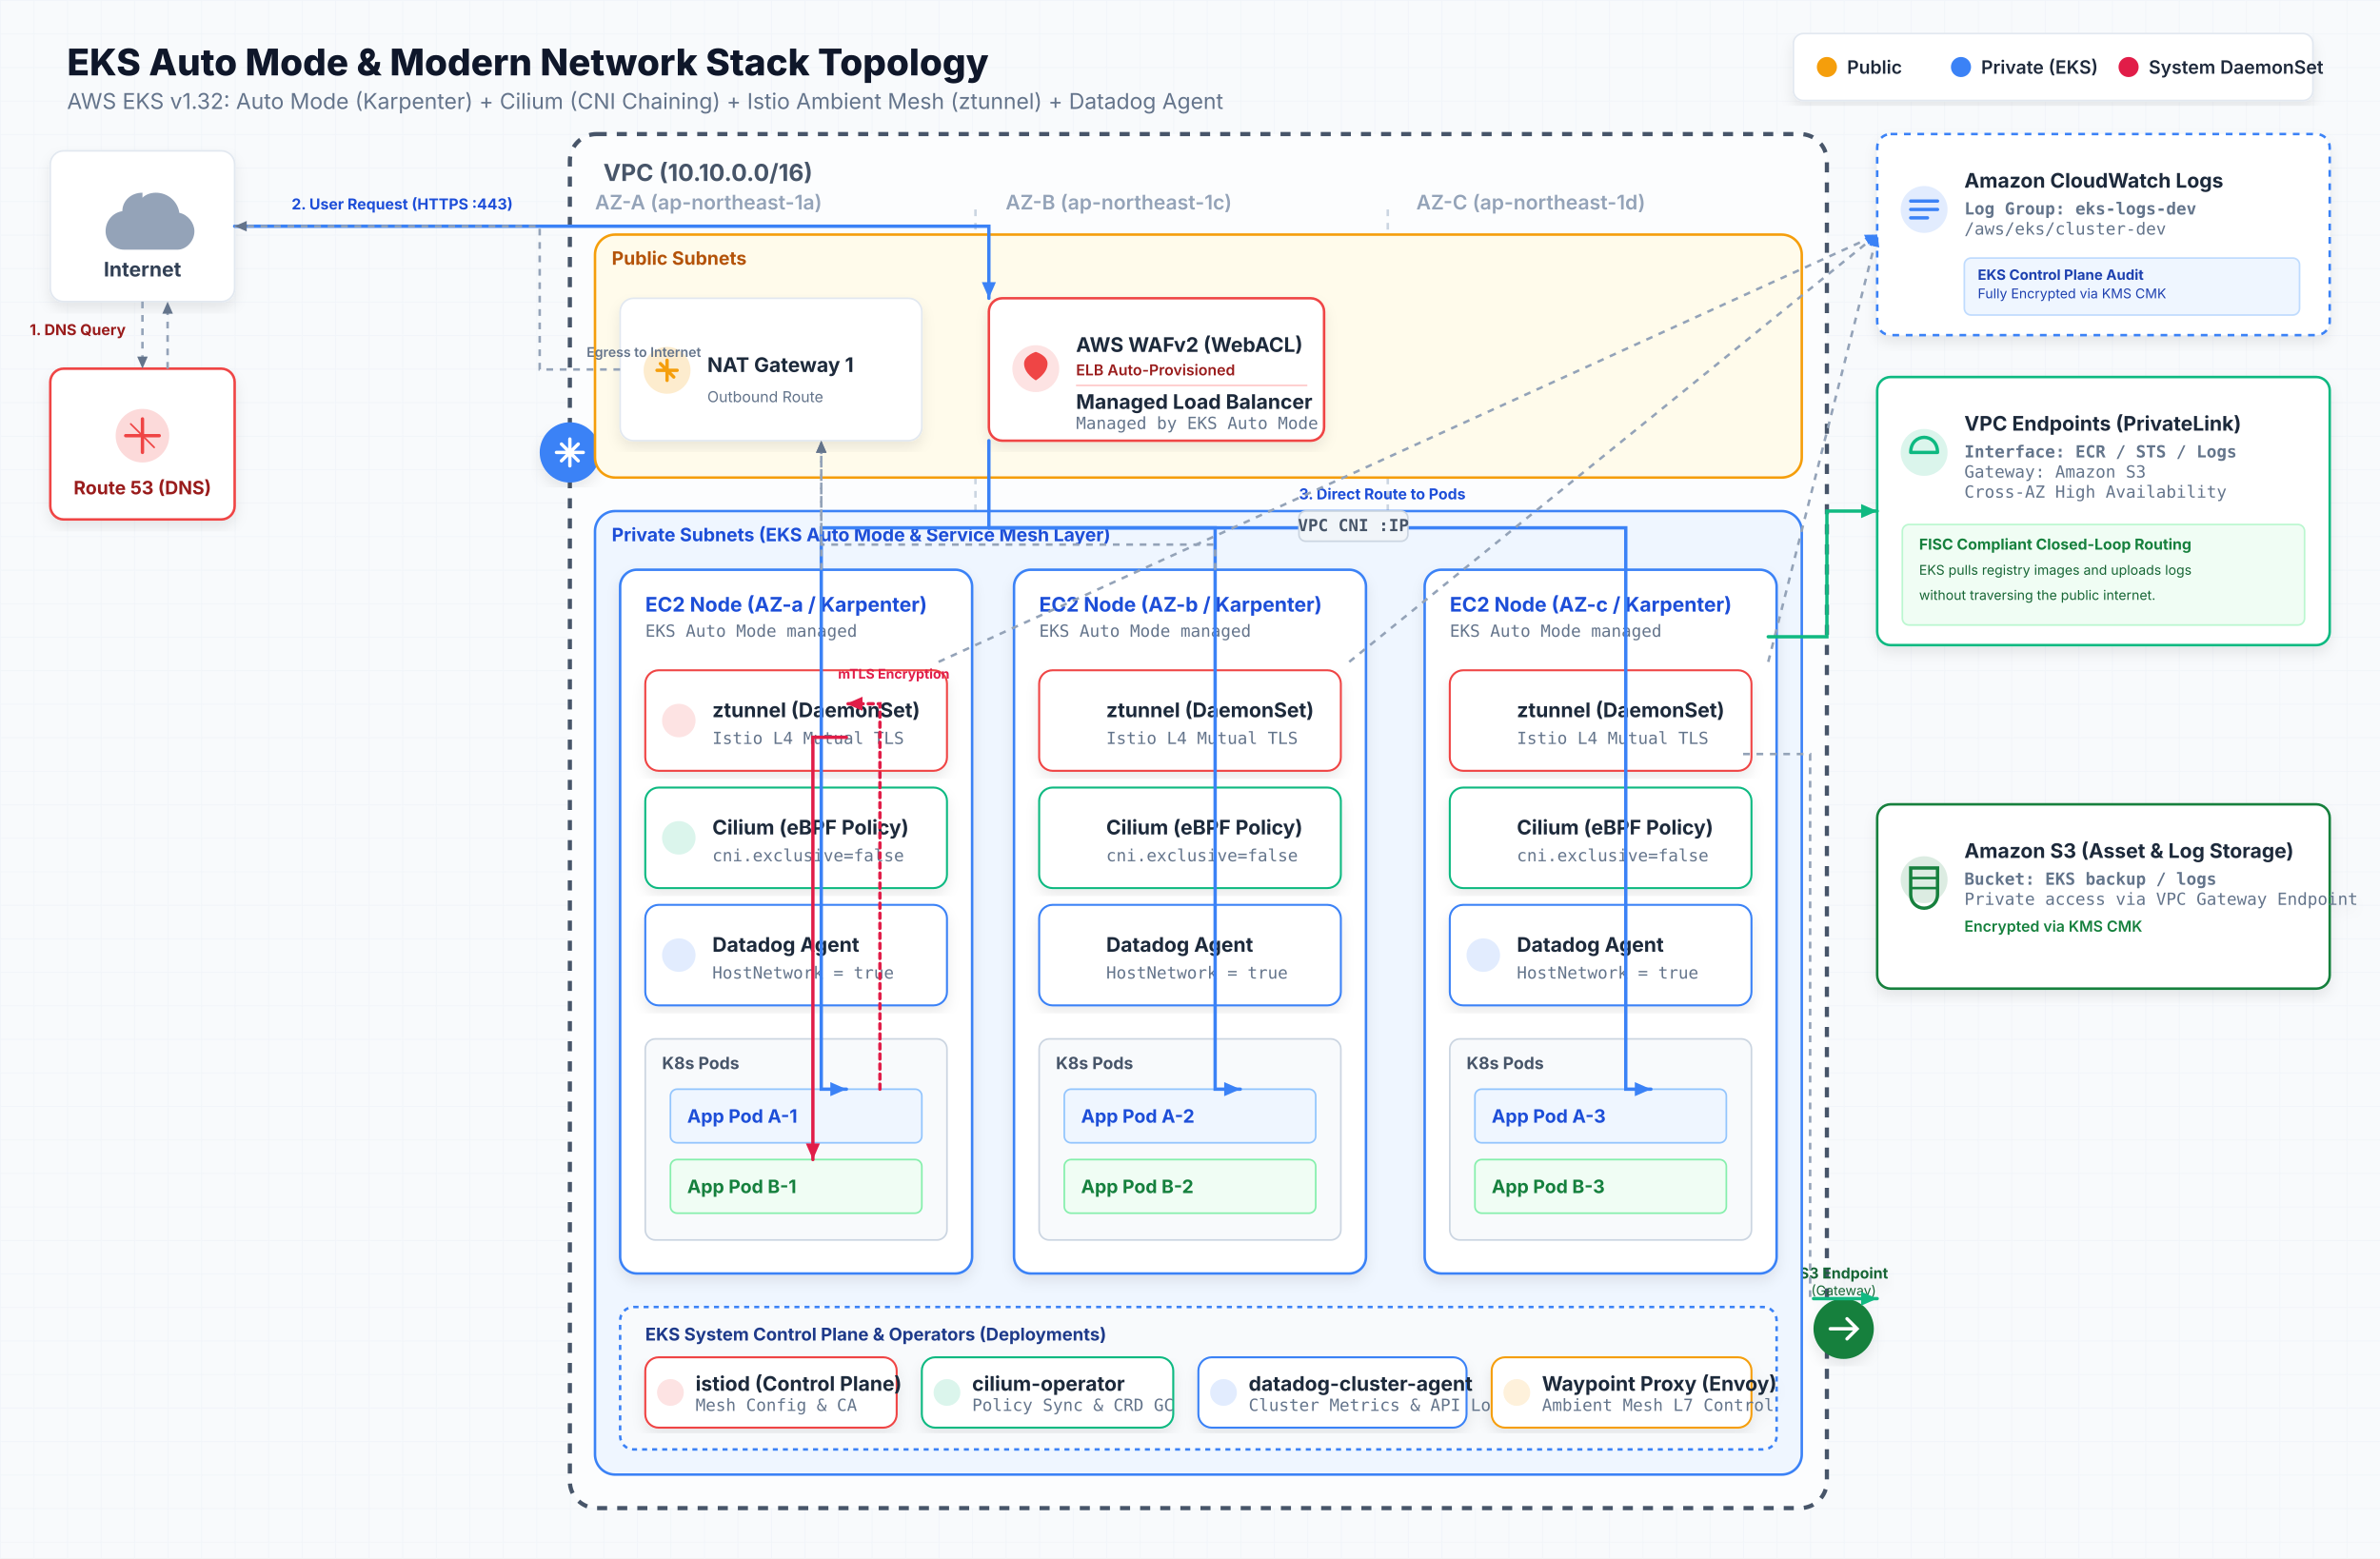
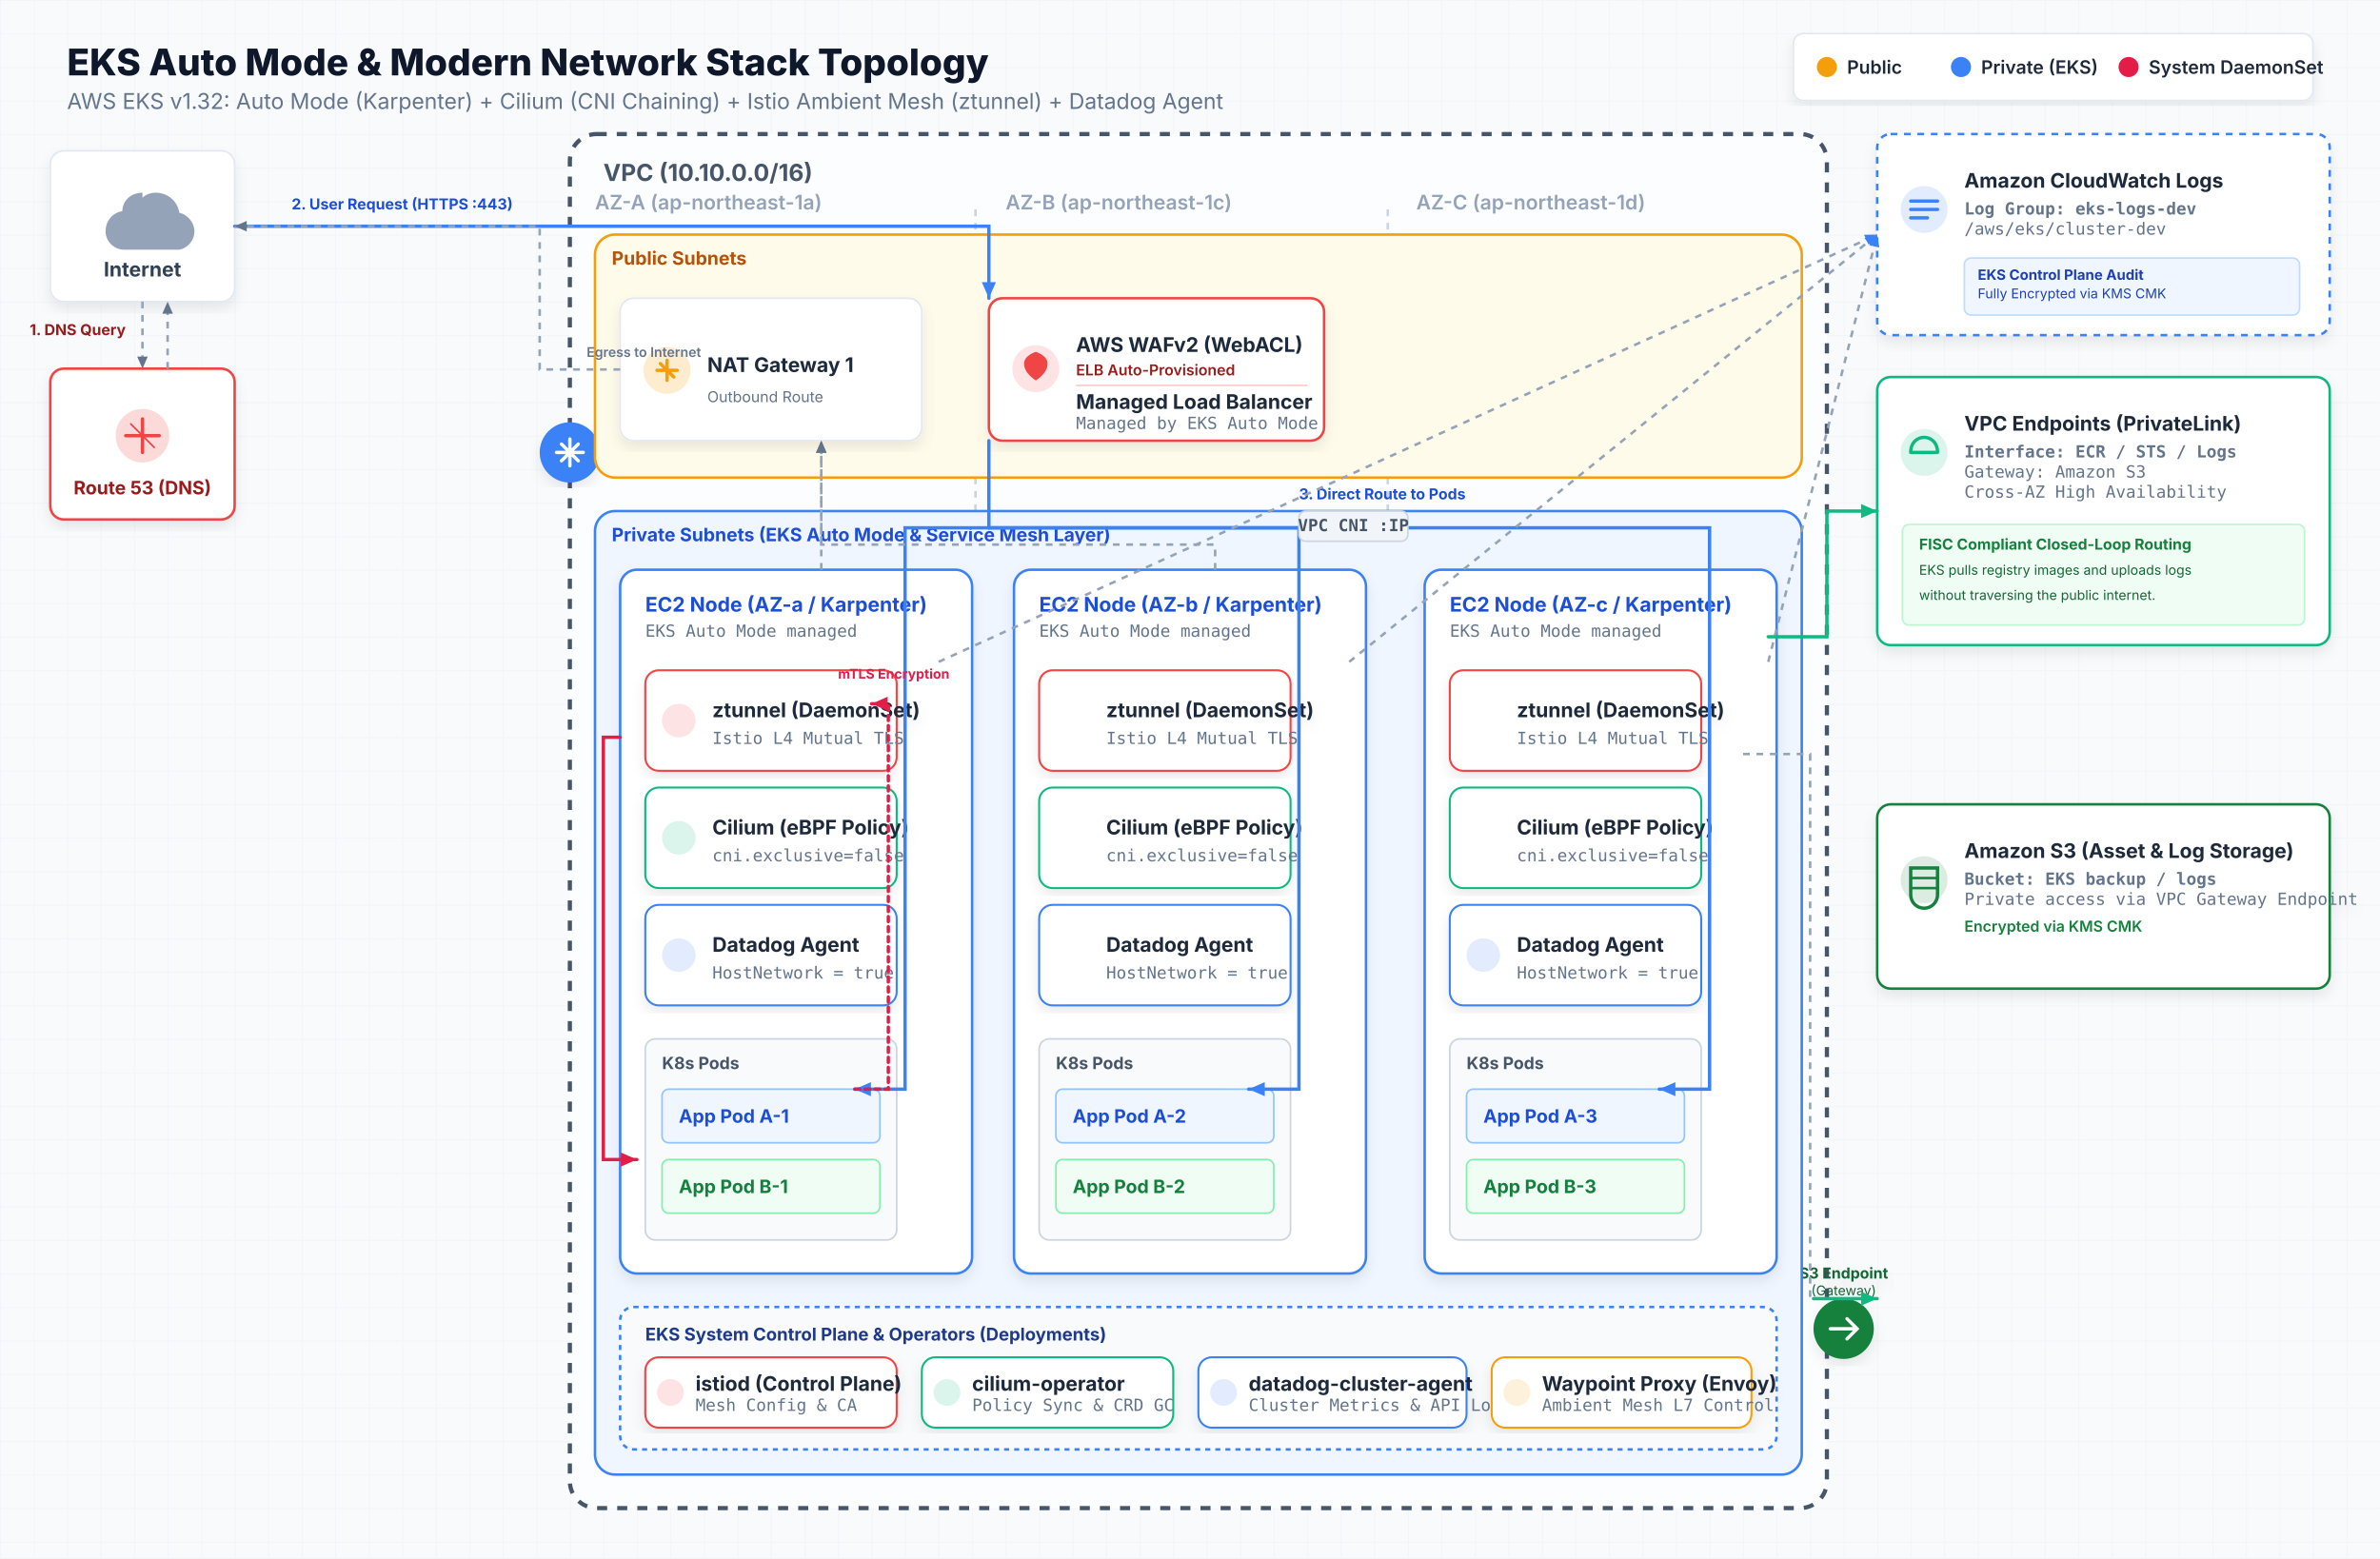
<svg xmlns="http://www.w3.org/2000/svg" width="1420" height="930" viewBox="0 0 1420 930">
  <defs>
    <pattern id="grid" width="20" height="20" patternUnits="userSpaceOnUse">
      <path d="M 20 0 L 0 0 0 20" fill="none" stroke="#f1f5f9" stroke-width="1" />
    </pattern>
    <filter id="shadow" x="-8%" y="-8%" width="116%" height="116%">
      <feDropShadow dx="0" dy="4" stdDeviation="4" flood-color="#0f172a" flood-opacity="0.08" />
    </filter>
    <marker id="arrow" viewBox="0 0 10 10" refX="8" refY="5" markerWidth="6" markerHeight="6" orient="auto-start-reverse">
      <path d="M 0 1.5 L 8 5 L 0 8.5 z" fill="#64748b" />
    </marker>
    <marker id="arrow-blue" viewBox="0 0 10 10" refX="8" refY="5" markerWidth="6" markerHeight="6" orient="auto-start-reverse">
      <path d="M 0 1.5 L 8 5 L 0 8.5 z" fill="#3b82f6" />
    </marker>
    <marker id="arrow-green" viewBox="0 0 10 10" refX="8" refY="5" markerWidth="6" markerHeight="6" orient="auto-start-reverse">
      <path d="M 0 1.5 L 8 5 L 0 8.5 z" fill="#10b981" />
    </marker>
    <marker id="arrow-red" viewBox="0 0 10 10" refX="8" refY="5" markerWidth="6" markerHeight="6" orient="auto-start-reverse">
      <path d="M 0 1.5 L 8 5 L 0 8.5 z" fill="#e11d48" />
    </marker>
  </defs>
  <style>
    .font-all { font-family: Inter, system-ui, -apple-system, sans-serif; }
    .title-main { font-size: 22px; font-weight: 800; fill: #0f172a; }
    .title-sub { font-size: 13px; fill: #64748b; }
    .vpc-box { fill: #fcfdfe; stroke: #475569; stroke-width: 2.5; stroke-dasharray: 6 6; rx: 16; }
    .vpc-label { font-size: 14px; font-weight: 700; fill: #475569; }
    .az-line { stroke: #cbd5e1; stroke-width: 1.5; stroke-dasharray: 4 4; }
    .az-label { font-size: 12px; font-weight: 600; fill: #94a3b8; }
    
    /* Subnet Styles */
    .subnet-public { fill: #fffbeb; stroke: #f59e0b; stroke-width: 1.5; rx: 12; }
    .subnet-private { fill: #eff6ff; stroke: #3b82f6; stroke-width: 1.5; rx: 12; }
    .subnet-title { font-size: 11px; font-weight: 700; }
    .subnet-title.pub { fill: #b45309; }
    .subnet-title.priv { fill: #1d4ed8; }

    /* Card Styles */
    .card { fill: #ffffff; stroke: #e2e8f0; stroke-width: 1; rx: 8; }
    .card-title { font-size: 12px; font-weight: 700; fill: #1e293b; }
    .card-subtitle { font-size: 10px; fill: #64748b; font-family: monospace; }
    
    /* Connections */
    .flow-line { stroke: #64748b; stroke-width: 2; fill: none; stroke-linecap: round; }
    .flow-line-blue { stroke: #3b82f6; stroke-width: 2; fill: none; stroke-linecap: round; }
    .flow-line-green { stroke: #10b981; stroke-width: 2; fill: none; stroke-linecap: round; }
    .flow-line-red { stroke: #e11d48; stroke-width: 2; fill: none; stroke-linecap: round; }
    .flow-line-dash { stroke: #94a3b8; stroke-width: 1.5; fill: none; stroke-dasharray: 4 4; }
    .port-badge { fill: #f1f5f9; stroke: #cbd5e1; stroke-width: 1; rx: 4; }
    .port-text { font-size: 10px; font-weight: 700; fill: #475569; text-anchor: middle; font-family: monospace; }
  </style>
  <rect width="100%" height="100%" fill="#f8fafc" />
  <rect width="100%" height="100%" fill="url(#grid)" />
  <g class="font-all">
    <text x="40" y="45" class="title-main">EKS Auto Mode &amp; Modern Network Stack Topology</text>
    <text x="40" y="65" class="title-sub">AWS EKS v1.32: Auto Mode (Karpenter) + Cilium (CNI Chaining) + Istio Ambient Mesh (ztunnel) + Datadog Agent</text>
    <g transform="translate(1070, 20)">
      <rect x="0" y="0" width="310" height="40" fill="#ffffff" stroke="#e2e8f0" rx="6" filter="url(#shadow)" />
      <circle cx="20" cy="20" r="6" fill="#f59e0b" />
      <text x="32" y="24" font-size="11" font-weight="600" fill="#1e293b">Public</text>
      <circle cx="100" cy="20" r="6" fill="#3b82f6" />
      <text x="112" y="24" font-size="11" font-weight="600" fill="#1e293b">Private (EKS)</text>
      <circle cx="200" cy="20" r="6" fill="#e11d48" />
      <text x="212" y="24" font-size="11" font-weight="600" fill="#1e293b">System DaemonSet</text>
    </g>
    <g transform="translate(30, 90)" filter="url(#shadow)">
      <rect width="110" height="90" class="card" />
      <path d="M 55 25 C 48 25, 43 30, 43 36 C 37 37, 33 42, 33 48 C 33 54, 38 59, 44 59 L 76 59 C 81 59, 86 54, 86 48 C 86 43, 82 38, 77 37 C 76 30, 70 25, 63 25 C 60 25, 57 26, 55 28 Z" fill="#94a3b8" />
      <text x="55" y="75" text-anchor="middle" font-size="12" font-weight="700" fill="#334155">Internet</text>
    </g>
    <g transform="translate(30, 220)" filter="url(#shadow)">
      <rect width="110" height="90" class="card" style="stroke: #ef4444; stroke-width: 1.5;" />
      <circle cx="55" cy="40" r="16" fill="#ef4444" opacity="0.2" />
      <path d="M 45 40 L 65 40 M 55 30 L 55 50" stroke="#ef4444" stroke-width="2" stroke-linecap="round" fill="none" />
      <path d="M 48 33 L 62 47" stroke="#ef4444" stroke-linecap="round" fill="none" />
      <text x="55" y="75" text-anchor="middle" font-size="11" font-weight="700" fill="#991b1b">Route 53 (DNS)</text>
    </g>
    <g transform="translate(340, 80)">
      <rect width="750" height="820" class="vpc-box" />
      <text x="20" y="28" class="vpc-label">VPC (10.10.0.0/16)</text>
      <g transform="translate(-18, 172)" filter="url(#shadow)">
        <circle cx="18" cy="18" r="18" fill="#3b82f6" />
        <path d="M 10 18 L 26 18 M 18 10 L 18 26 M 13 13 L 23 23 M 13 23 L 23 13" stroke="#ffffff" stroke-width="2" stroke-linecap="round" />
        <text x="42" y="22" font-size="10" font-weight="700" fill="#1d4ed8">IGW</text>
      </g>
      <g transform="translate(742, 695)" filter="url(#shadow)">
        <circle cx="18" cy="18" r="18" fill="#15803d" />
        <path d="M 10 18 L 26 18 M 20 12 L 26 18 L 20 24" stroke="#ffffff" stroke-width="2" stroke-linecap="round" fill="none" />
        <text x="18" y="-12" font-size="9" font-weight="700" fill="#166534" text-anchor="middle">S3 Endpoint</text>
        <text x="18" y="-2" font-size="8" fill="#166534" text-anchor="middle">(Gateway)</text>
      </g>
      <line x1="242" y1="45" x2="242" y2="800" class="az-line" />
      <line x1="488" y1="45" x2="488" y2="800" class="az-line" />
      <text x="15" y="45" class="az-label">AZ-A (ap-northeast-1a)</text>
      <text x="260" y="45" class="az-label">AZ-B (ap-northeast-1c)</text>
      <text x="505" y="45" class="az-label">AZ-C (ap-northeast-1d)</text>
      <g transform="translate(15, 60)">
        <rect width="720" height="145" class="subnet-public" />
        <text x="10" y="18" class="subnet-title pub">Public Subnets</text>
        <g transform="translate(15, 38)" filter="url(#shadow)">
          <rect width="180" height="85" class="card" />
          <circle cx="28" cy="43" r="14" fill="#f59e0b" opacity="0.2" />
          <path d="M 22 43 L 34 43 M 28 37 L 28 49 M 24 39 L 32 47" stroke="#f59e0b" stroke-width="2" stroke-linecap="round" fill="none" />
          <text x="52" y="44" class="card-title">NAT Gateway 1</text>
          <text x="52" y="62" font-size="9" fill="#64748b">Outbound Route</text>
        </g>
        <g transform="translate(235, 38)" filter="url(#shadow)">
          <rect width="200" height="85" class="card" style="stroke: #ef4444; stroke-width: 1.5;" />
          <circle cx="28" cy="42" r="14" fill="#ef4444" opacity="0.15" />
          <path d="M 28 32 C 28 32, 35 34, 35 39 C 35 45, 28 49, 28 49 C 28 49, 21 45, 21 39 C 21 34, 28 32, 28 32 Z" fill="#ef4444" />
          <text x="52" y="32" class="card-title" fill="#b91c1c">AWS WAFv2 (WebACL)</text>
          <text x="52" y="46" font-size="9" font-weight="600" fill="#991b1b">ELB Auto-Provisioned</text>
          <line x1="52" y1="52" x2="190" y2="52" stroke="#fecaca" stroke-width="1" />
          <text x="52" y="66" class="card-title" font-size="11">Managed Load Balancer</text>
          <text x="52" y="78" class="card-subtitle" font-size="8">Managed by EKS Auto Mode</text>
        </g>
      </g>
      <g transform="translate(15, 225)">
        <rect width="720" height="575" class="subnet-private" />
        <text x="10" y="18" class="subnet-title priv">Private Subnets (EKS Auto Mode &amp; Service Mesh Layer)</text>
        <g transform="translate(15, 35)">
          <rect width="210" height="420" rx="10" fill="#ffffff" stroke="#3b82f6" stroke-width="1.5" filter="url(#shadow)" />
          <text x="15" y="25" font-size="12" font-weight="700" fill="#1d4ed8">EC2 Node (AZ-a / Karpenter)</text>
          <text x="15" y="40" class="card-subtitle">EKS Auto Mode managed</text>
          <g transform="translate(15, 60)" filter="url(#shadow)">
-             <rect width="180" height="60" class="card" style="stroke: #ef4444; stroke-width: 1.2;" />
+             <rect width="150" height="60" class="card" style="stroke: #ef4444; stroke-width: 1.2;" />
            <circle cx="20" cy="30" r="10" fill="#ef4444" opacity="0.15" />
            <text x="40" y="28" class="card-title" fill="#be123c">ztunnel (DaemonSet)</text>
            <text x="40" y="44" class="card-subtitle">Istio L4 Mutual TLS</text>
          </g>
          <g transform="translate(15, 130)" filter="url(#shadow)">
-             <rect width="180" height="60" class="card" style="stroke: #10b981; stroke-width: 1.2;" />
+             <rect width="150" height="60" class="card" style="stroke: #10b981; stroke-width: 1.2;" />
            <circle cx="20" cy="30" r="10" fill="#10b981" opacity="0.15" />
            <text x="40" y="28" class="card-title" fill="#047857">Cilium (eBPF Policy)</text>
            <text x="40" y="44" class="card-subtitle">cni.exclusive=false</text>
          </g>
          <g transform="translate(15, 200)" filter="url(#shadow)">
-             <rect width="180" height="60" class="card" style="stroke: #3b82f6; stroke-width: 1.2;" />
+             <rect width="150" height="60" class="card" style="stroke: #3b82f6; stroke-width: 1.2;" />
            <circle cx="20" cy="30" r="10" fill="#3b82f6" opacity="0.15" />
            <text x="40" y="28" class="card-title" fill="#1d4ed8">Datadog Agent</text>
            <text x="40" y="44" class="card-subtitle">HostNetwork = true</text>
          </g>
          <g transform="translate(15, 280)">
-             <rect width="180" height="120" rx="6" fill="#f8fafc" stroke="#cbd5e1" />
+             <rect width="150" height="120" rx="6" fill="#f8fafc" stroke="#cbd5e1" />
            <text x="10" y="18" font-size="10" font-weight="700" fill="#475569">K8s Pods</text>
-             <rect x="15" y="30" width="150" height="32" rx="4" fill="#eff6ff" stroke="#93c5fd" />
-             <text x="25" y="50" font-size="11" font-weight="700" fill="#1d4ed8">App Pod A-1</text>
-             <rect x="15" y="72" width="150" height="32" rx="4" fill="#f0fdf4" stroke="#86efac" />
-             <text x="25" y="92" font-size="11" font-weight="700" fill="#15803d">App Pod B-1</text>
+             <rect x="10" y="30" width="130" height="32" rx="4" fill="#eff6ff" stroke="#93c5fd" />
+             <text x="20" y="50" font-size="11" font-weight="700" fill="#1d4ed8">App Pod A-1</text>
+             <rect x="10" y="72" width="130" height="32" rx="4" fill="#f0fdf4" stroke="#86efac" />
+             <text x="20" y="92" font-size="11" font-weight="700" fill="#15803d">App Pod B-1</text>
          </g>
        </g>
        <g transform="translate(250, 35)">
          <rect width="210" height="420" rx="10" fill="#ffffff" stroke="#3b82f6" stroke-width="1.5" filter="url(#shadow)" />
          <text x="15" y="25" font-size="12" font-weight="700" fill="#1d4ed8">EC2 Node (AZ-b / Karpenter)</text>
          <text x="15" y="40" class="card-subtitle">EKS Auto Mode managed</text>
          <g transform="translate(15, 60)" filter="url(#shadow)">
-             <rect width="180" height="60" class="card" style="stroke: #ef4444; stroke-width: 1.2;" />
+             <rect width="150" height="60" class="card" style="stroke: #ef4444; stroke-width: 1.2;" />
            <text x="40" y="28" class="card-title" fill="#be123c">ztunnel (DaemonSet)</text>
            <text x="40" y="44" class="card-subtitle">Istio L4 Mutual TLS</text>
          </g>
          <g transform="translate(15, 130)" filter="url(#shadow)">
-             <rect width="180" height="60" class="card" style="stroke: #10b981; stroke-width: 1.2;" />
+             <rect width="150" height="60" class="card" style="stroke: #10b981; stroke-width: 1.2;" />
            <text x="40" y="28" class="card-title" fill="#047857">Cilium (eBPF Policy)</text>
            <text x="40" y="44" class="card-subtitle">cni.exclusive=false</text>
          </g>
          <g transform="translate(15, 200)" filter="url(#shadow)">
-             <rect width="180" height="60" class="card" style="stroke: #3b82f6; stroke-width: 1.2;" />
+             <rect width="150" height="60" class="card" style="stroke: #3b82f6; stroke-width: 1.2;" />
            <text x="40" y="28" class="card-title" fill="#1d4ed8">Datadog Agent</text>
            <text x="40" y="44" class="card-subtitle">HostNetwork = true</text>
          </g>
          <g transform="translate(15, 280)">
-             <rect width="180" height="120" rx="6" fill="#f8fafc" stroke="#cbd5e1" />
+             <rect width="150" height="120" rx="6" fill="#f8fafc" stroke="#cbd5e1" />
            <text x="10" y="18" font-size="10" font-weight="700" fill="#475569">K8s Pods</text>
-             <rect x="15" y="30" width="150" height="32" rx="4" fill="#eff6ff" stroke="#93c5fd" />
-             <text x="25" y="50" font-size="11" font-weight="700" fill="#1d4ed8">App Pod A-2</text>
-             <rect x="15" y="72" width="150" height="32" rx="4" fill="#f0fdf4" stroke="#86efac" />
-             <text x="25" y="92" font-size="11" font-weight="700" fill="#15803d">App Pod B-2</text>
+             <rect x="10" y="30" width="130" height="32" rx="4" fill="#eff6ff" stroke="#93c5fd" />
+             <text x="20" y="50" font-size="11" font-weight="700" fill="#1d4ed8">App Pod A-2</text>
+             <rect x="10" y="72" width="130" height="32" rx="4" fill="#f0fdf4" stroke="#86efac" />
+             <text x="20" y="92" font-size="11" font-weight="700" fill="#15803d">App Pod B-2</text>
          </g>
        </g>
        <g transform="translate(495, 35)">
          <rect width="210" height="420" rx="10" fill="#ffffff" stroke="#3b82f6" stroke-width="1.5" filter="url(#shadow)" />
          <text x="15" y="25" font-size="12" font-weight="700" fill="#1d4ed8">EC2 Node (AZ-c / Karpenter)</text>
          <text x="15" y="40" class="card-subtitle">EKS Auto Mode managed</text>
          <g transform="translate(15, 60)" filter="url(#shadow)">
-             <rect width="180" height="60" class="card" style="stroke: #ef4444; stroke-width: 1.2;" />
+             <rect width="150" height="60" class="card" style="stroke: #ef4444; stroke-width: 1.2;" />
            <text x="40" y="28" class="card-title" fill="#be123c">ztunnel (DaemonSet)</text>
            <text x="40" y="44" class="card-subtitle">Istio L4 Mutual TLS</text>
          </g>
          <g transform="translate(15, 130)" filter="url(#shadow)">
-             <rect width="180" height="60" class="card" style="stroke: #10b981; stroke-width: 1.2;" />
+             <rect width="150" height="60" class="card" style="stroke: #10b981; stroke-width: 1.2;" />
            <text x="40" y="28" class="card-title" fill="#047857">Cilium (eBPF Policy)</text>
            <text x="40" y="44" class="card-subtitle">cni.exclusive=false</text>
          </g>
          <g transform="translate(15, 200)" filter="url(#shadow)">
-             <rect width="180" height="60" class="card" style="stroke: #3b82f6; stroke-width: 1.2;" />
+             <rect width="150" height="60" class="card" style="stroke: #3b82f6; stroke-width: 1.2;" />
            <circle cx="20" cy="30" r="10" fill="#3b82f6" opacity="0.15" />
            <text x="40" y="28" class="card-title" fill="#1d4ed8">Datadog Agent</text>
            <text x="40" y="44" class="card-subtitle">HostNetwork = true</text>
          </g>
          <g transform="translate(15, 280)">
-             <rect width="180" height="120" rx="6" fill="#f8fafc" stroke="#cbd5e1" />
+             <rect width="150" height="120" rx="6" fill="#f8fafc" stroke="#cbd5e1" />
            <text x="10" y="18" font-size="10" font-weight="700" fill="#475569">K8s Pods</text>
-             <rect x="15" y="30" width="150" height="32" rx="4" fill="#eff6ff" stroke="#93c5fd" />
-             <text x="25" y="50" font-size="11" font-weight="700" fill="#1d4ed8">App Pod A-3</text>
-             <rect x="15" y="72" width="150" height="32" rx="4" fill="#f0fdf4" stroke="#86efac" />
-             <text x="25" y="92" font-size="11" font-weight="700" fill="#15803d">App Pod B-3</text>
+             <rect x="10" y="30" width="130" height="32" rx="4" fill="#eff6ff" stroke="#93c5fd" />
+             <text x="20" y="50" font-size="11" font-weight="700" fill="#1d4ed8">App Pod A-3</text>
+             <rect x="10" y="72" width="130" height="32" rx="4" fill="#f0fdf4" stroke="#86efac" />
+             <text x="20" y="92" font-size="11" font-weight="700" fill="#15803d">App Pod B-3</text>
          </g>
        </g>
        <g transform="translate(15, 475)">
          <rect width="690" height="85" rx="8" fill="#f8fafc" stroke="#3b82f6" stroke-width="1.5" stroke-dasharray="3 3" />
          <text x="15" y="20" font-size="10.5" font-weight="700" fill="#1e3a8a">EKS System Control Plane &amp; Operators (Deployments)</text>
          <g transform="translate(15, 30)" filter="url(#shadow)">
            <rect width="150" height="42" class="card" style="stroke: #ef4444; stroke-width: 1.2;" />
            <circle cx="15" cy="21" r="8" fill="#ef4444" opacity="0.15" />
            <text x="30" y="20" class="card-title" font-size="10" fill="#be123c">istiod (Control Plane)</text>
            <text x="30" y="32" class="card-subtitle" font-size="8">Mesh Config &amp; CA</text>
          </g>
          <g transform="translate(180, 30)" filter="url(#shadow)">
            <rect width="150" height="42" class="card" style="stroke: #10b981; stroke-width: 1.2;" />
            <circle cx="15" cy="21" r="8" fill="#10b981" opacity="0.15" />
            <text x="30" y="20" class="card-title" font-size="10" fill="#047857">cilium-operator</text>
            <text x="30" y="32" class="card-subtitle" font-size="8">Policy Sync &amp; CRD GC</text>
          </g>
          <g transform="translate(345, 30)" filter="url(#shadow)">
            <rect width="160" height="42" class="card" style="stroke: #3b82f6; stroke-width: 1.2;" />
            <circle cx="15" cy="21" r="8" fill="#3b82f6" opacity="0.15" />
            <text x="30" y="20" class="card-title" font-size="9.5" fill="#1d4ed8">datadog-cluster-agent</text>
            <text x="30" y="32" class="card-subtitle" font-size="8">Cluster Metrics &amp; API Load</text>
          </g>
          <g transform="translate(520, 30)" filter="url(#shadow)">
            <rect width="155" height="42" class="card" style="stroke: #f59e0b; stroke-width: 1.2;" />
            <circle cx="15" cy="21" r="8" fill="#f59e0b" opacity="0.15" />
            <text x="30" y="20" class="card-title" font-size="10" fill="#d97706">Waypoint Proxy (Envoy)</text>
            <text x="30" y="32" class="card-subtitle" font-size="8">Ambient Mesh L7 Control</text>
          </g>
        </g>
      </g>
    </g>
    <path d="M 85 180 L 85 220" class="flow-line-dash" marker-end="url(#arrow)" />
    <path d="M 100 220 L 100 180" class="flow-line-dash" marker-end="url(#arrow)" />
    <text x="75" y="200" text-anchor="end" font-size="9" fill="#991b1b" font-weight="700">1. DNS Query</text>
    <path d="M 140 135 L 590 135 L 590 178" class="flow-line-blue" marker-end="url(#arrow-blue)" />
    <g transform="translate(174, 115)">
      <text x="0" y="10" font-size="9" font-weight="700" fill="#1d4ed8">2. User Request (HTTPS :443)</text>
    </g>
    <path d="M 590 263 L 590 315" class="flow-line-blue" />
-     <path d="M 590 315 L 490 315 L 490 650 L 505 650" class="flow-line-blue" marker-end="url(#arrow-blue)" />
-     <path d="M 590 315 L 725 315 L 725 650 L 740 650" class="flow-line-blue" marker-end="url(#arrow-blue)" />
-     <path d="M 590 315 L 970 315 L 970 650 L 985 650" class="flow-line-blue" marker-end="url(#arrow-blue)" />
+     <path d="M 590 315 L 540 315 L 540 650 L 510 650" class="flow-line-blue" marker-end="url(#arrow-blue)" />
+     <path d="M 590 315 L 775 315 L 775 650 L 745 650" class="flow-line-blue" marker-end="url(#arrow-blue)" />
+     <path d="M 590 315 L 1020 315 L 1020 650 L 990 650" class="flow-line-blue" marker-end="url(#arrow-blue)" />
    <g transform="translate(775, 305)">
      <rect width="65" height="18" class="port-badge" />
      <text x="32.5" y="12" class="port-text">VPC CNI :IP</text>
    </g>
    <text x="775" y="298" font-size="9" font-weight="700" fill="#1d4ed8">3. Direct Route to Pods</text>
    <path d="M 490 340 L 490 263" class="flow-line-dash" marker-end="url(#arrow)" />
    <path d="M 725 340 L 725 325 L 490 325 L 490 263" class="flow-line-dash" marker-end="url(#arrow)" />
    <path d="M 370 220.5 L 322 220.5 L 322 135 L 140 135" class="flow-line-dash" marker-end="url(#arrow)" />
    <text x="350" y="213" font-size="8" font-weight="600" fill="#64748b">Egress to Internet</text>
    <g transform="translate(1120, 80)" filter="url(#shadow)">
      <rect width="270" height="120" class="card" style="stroke: #3b82f6; stroke-width: 1.5; stroke-dasharray: 4 4;" />
      <circle cx="28" cy="45" r="14" fill="#3b82f6" opacity="0.15" />
      <path d="M 20 40 L 36 40 M 20 45 L 36 45 M 20 50 L 30 50" stroke="#3b82f6" stroke-width="2" stroke-linecap="round" fill="none" />
      <text x="52" y="32" class="card-title" fill="#1d4ed8">Amazon CloudWatch Logs</text>
      <text x="52" y="48" class="card-subtitle" font-weight="700">Log Group: eks-logs-dev</text>
      <text x="52" y="60" class="card-subtitle">/aws/eks/cluster-dev</text>
      <rect x="52" y="74" width="200" height="34" fill="#eff6ff" rx="4" stroke="#bfdbfe" stroke-width="1" />
      <text x="60" y="87" font-size="8.5" font-weight="700" fill="#1e40af">EKS Control Plane Audit</text>
      <text x="60" y="98" font-size="8" fill="#1e40af">Fully Encrypted via KMS CMK</text>
    </g>
    <g transform="translate(1120, 225)" filter="url(#shadow)">
      <rect width="270" height="160" class="card" style="stroke: #10b981; stroke-width: 1.5;" />
      <circle cx="28" cy="45" r="14" fill="#10b981" opacity="0.15" />
      <path d="M 20 45 C 20 33, 36 33, 36 45 M 20 45 L 36 45" stroke="#10b981" stroke-width="2" stroke-linecap="round" fill="none" />
      <text x="52" y="32" class="card-title" fill="#15803d">VPC Endpoints (PrivateLink)</text>
      <text x="52" y="48" class="card-subtitle" font-weight="700">Interface: ECR / STS / Logs</text>
      <text x="52" y="60" class="card-subtitle">Gateway: Amazon S3</text>
      <text x="52" y="72" class="card-subtitle" fill="#64748b">Cross-AZ High Availability</text>
      <rect x="15" y="88" width="240" height="60" fill="#f0fdf4" rx="4" stroke="#bbf7d0" stroke-width="1" />
      <text x="25" y="103" font-size="9" font-weight="700" fill="#15803d">FISC Compliant Closed-Loop Routing</text>
      <text x="25" y="118" font-size="8" fill="#166534">EKS pulls registry images and uploads logs</text>
      <text x="25" y="133" font-size="8" fill="#166534">without traversing the public internet.</text>
    </g>
    <g transform="translate(1120, 480)" filter="url(#shadow)">
      <rect width="270" height="110" class="card" style="stroke: #15803d; stroke-width: 1.5;" />
      <circle cx="28" cy="45" r="14" fill="#15803d" opacity="0.15" />
      <path d="M 20 38 L 36 38 L 36 54 A 8 8 0 0 1 20 54 Z" fill="none" stroke="#15803d" stroke-width="2" />
      <path d="M 20 44 L 36 44 M 20 50 L 36 50" stroke="#15803d" stroke-width="1.5" />
      <text x="52" y="32" class="card-title" fill="#166534">Amazon S3 (Asset &amp; Log Storage)</text>
      <text x="52" y="48" class="card-subtitle" font-weight="700">Bucket: EKS backup / logs</text>
      <text x="52" y="60" class="card-subtitle">Private access via VPC Gateway Endpoint</text>
      <text x="52" y="76" font-size="9" font-weight="600" fill="#15803d">Encrypted via KMS CMK</text>
    </g>
    <path d="M 560 395 L 1120 140" class="flow-line-dash" stroke="#3b82f6" stroke-width="1.5" stroke-dasharray="3 3" marker-end="url(#arrow-blue)" />
    <path d="M 805 395 L 1120 140" class="flow-line-dash" stroke="#3b82f6" stroke-width="1.5" stroke-dasharray="3 3" marker-end="url(#arrow-blue)" />
    <path d="M 1055 395 L 1120 140" class="flow-line-dash" stroke="#3b82f6" stroke-width="1.5" stroke-dasharray="3 3" marker-end="url(#arrow-blue)" />
    <path d="M 1040 450 L 1080 450 L 1080 775 L 1120 775" class="flow-line-dash" stroke="#15803d" stroke-width="1.5" stroke-dasharray="3 3" fill="none" />
    <path d="M 1082 775 L 1120 775" class="flow-line-green" stroke="#10b981" stroke-width="2" marker-end="url(#arrow-green)" />
    <path d="M 1055 380 L 1090 380 L 1090 305 L 1120 305" class="flow-line-green" stroke="#10b981" stroke-width="2" marker-end="url(#arrow-green)" fill="none" />
-     <path d="M 525 650 L 525 420 L 505 420" class="flow-line-red" stroke-dasharray="3 3" marker-end="url(#arrow-red)" />
-     <path d="M 505 440 L 485 440 L 485 692" class="flow-line-red" marker-end="url(#arrow-red)" />
+     <path d="M 510 650 L 530 650 L 530 420 L 520 420" class="flow-line-red" stroke-dasharray="3 3" marker-end="url(#arrow-red)" />
+     <path d="M 370 440 L 360 440 L 360 692 L 380 692" class="flow-line-red" marker-end="url(#arrow-red)" />
    <text x="500" y="405" font-size="8" fill="#e11d48" font-weight="700">mTLS Encryption</text>
  </g>
</svg>
